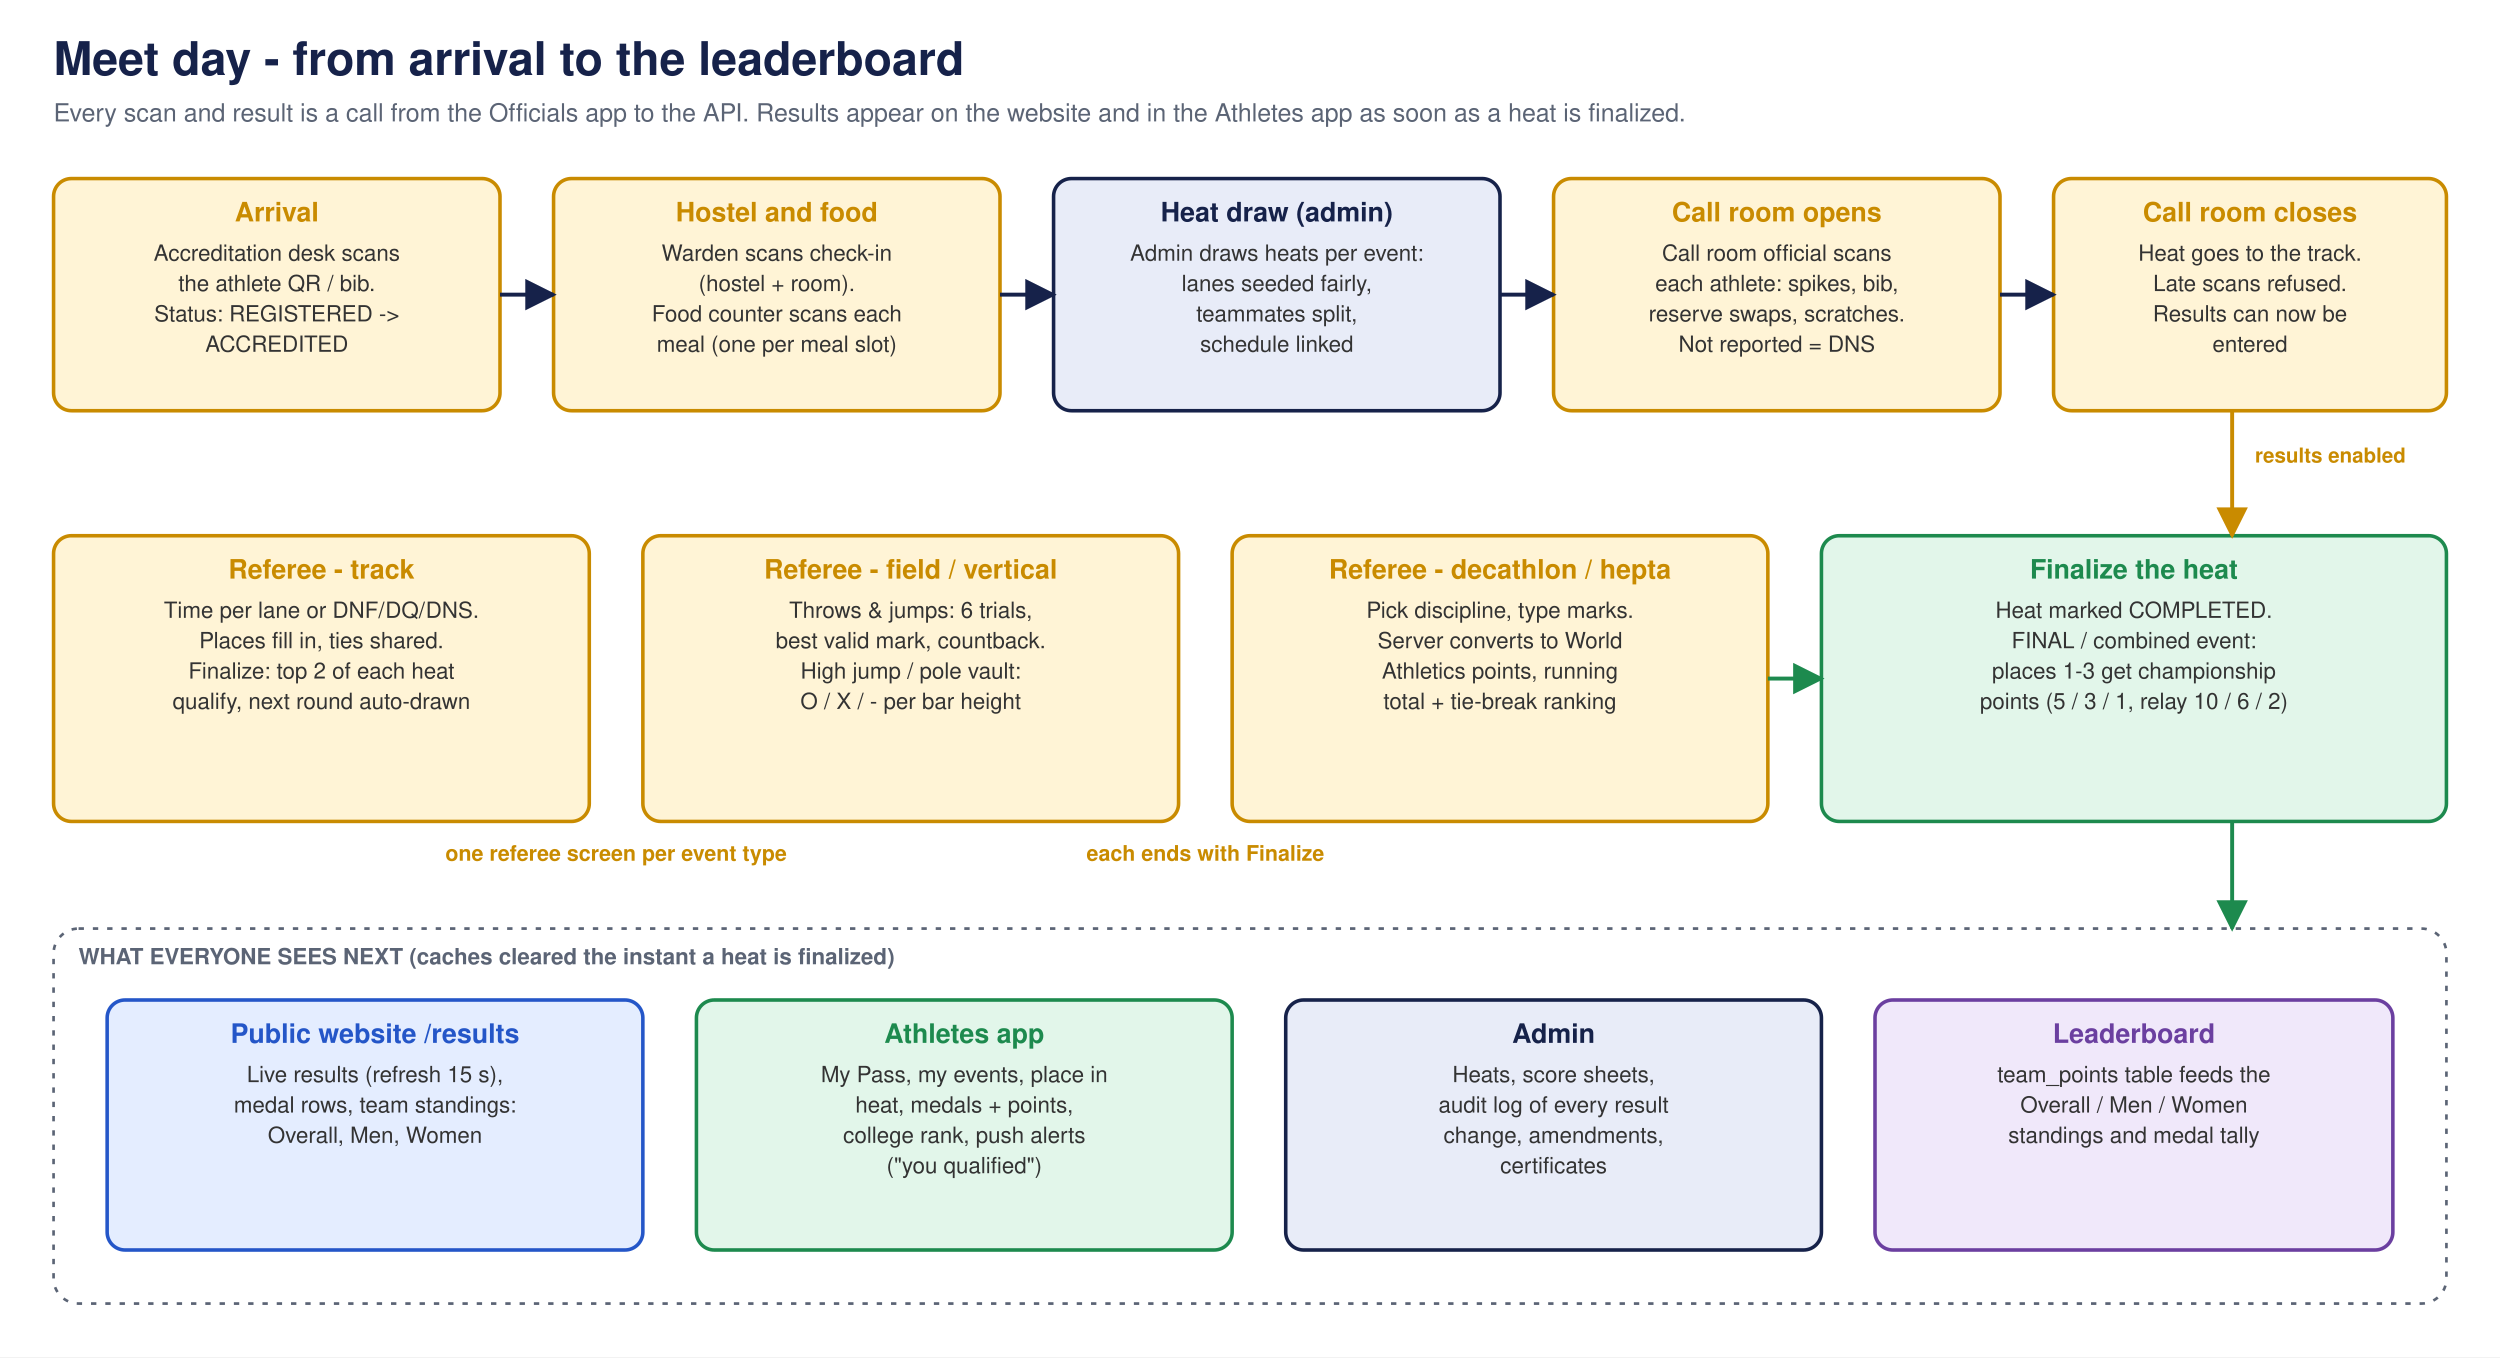
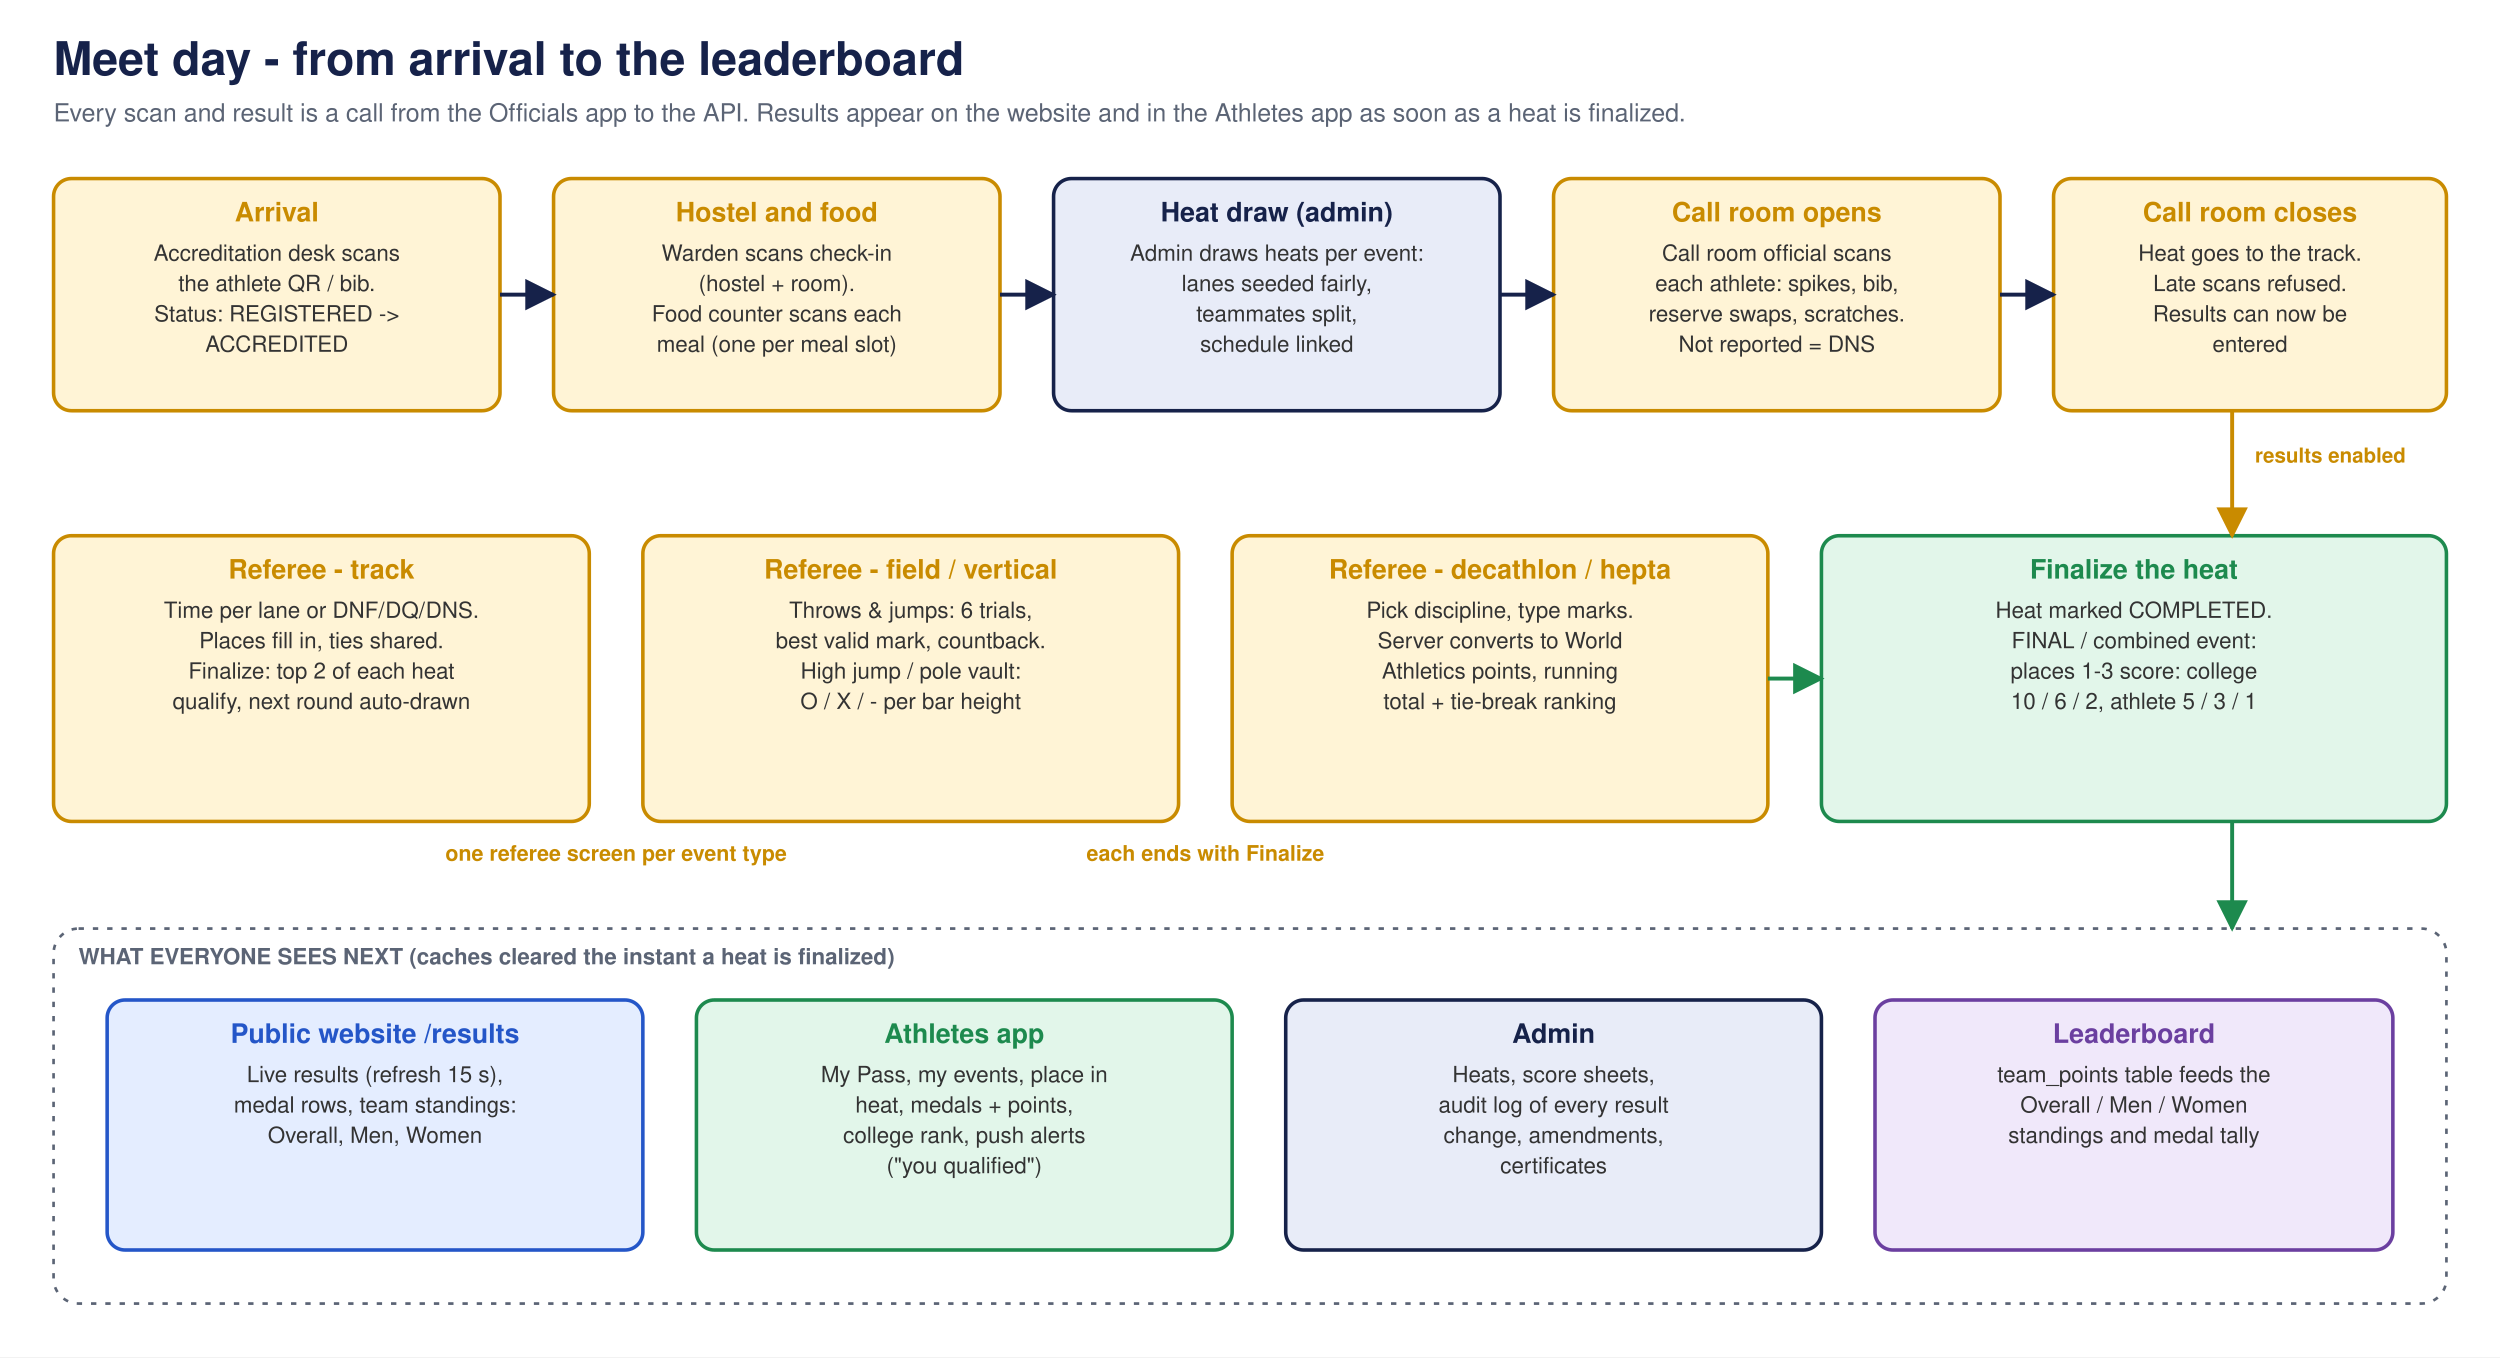
<svg xmlns="http://www.w3.org/2000/svg" width="1400" height="760" viewBox="0 0 1400 760">
  <defs>
    <marker id="a0" viewBox="0 0 10 10" refX="9" refY="5" markerWidth="8" markerHeight="8" orient="auto-start-reverse">
      <path d="M0,0 L10,5 L0,10 z" fill="#16224a" />
    </marker>
    <marker id="a1" viewBox="0 0 10 10" refX="9" refY="5" markerWidth="8" markerHeight="8" orient="auto-start-reverse">
      <path d="M0,0 L10,5 L0,10 z" fill="#2456c8" />
    </marker>
    <marker id="a2" viewBox="0 0 10 10" refX="9" refY="5" markerWidth="8" markerHeight="8" orient="auto-start-reverse">
      <path d="M0,0 L10,5 L0,10 z" fill="#c98b00" />
    </marker>
    <marker id="a3" viewBox="0 0 10 10" refX="9" refY="5" markerWidth="8" markerHeight="8" orient="auto-start-reverse">
      <path d="M0,0 L10,5 L0,10 z" fill="#1d8a4e" />
    </marker>
    <marker id="a4" viewBox="0 0 10 10" refX="9" refY="5" markerWidth="8" markerHeight="8" orient="auto-start-reverse">
      <path d="M0,0 L10,5 L0,10 z" fill="#c0392b" />
    </marker>
    <marker id="a5" viewBox="0 0 10 10" refX="9" refY="5" markerWidth="8" markerHeight="8" orient="auto-start-reverse">
      <path d="M0,0 L10,5 L0,10 z" fill="#6b3fa0" />
    </marker>
    <marker id="a6" viewBox="0 0 10 10" refX="9" refY="5" markerWidth="8" markerHeight="8" orient="auto-start-reverse">
      <path d="M0,0 L10,5 L0,10 z" fill="#5b6475" />
    </marker>
  </defs>
  <rect width="1400" height="760" fill="#ffffff" />
  <text x="30" y="42" font-family="Helvetica, Arial, sans-serif" font-size="26" font-weight="bold" fill="#16224a" text-anchor="start">Meet day - from arrival to the leaderboard</text>
  <text x="30" y="68" font-family="Helvetica, Arial, sans-serif" font-size="14" font-weight="normal" fill="#5b6475" text-anchor="start">Every scan and result is a call from the Officials app to the API. Results appear on the website and in the Athletes app as soon as a heat is finalized.</text>
  <rect x="30" y="100" width="250" height="130" rx="10" fill="#fff4d6" stroke="#c98b00" stroke-width="2" />
  <text x="155.0" y="124" font-family="Helvetica, Arial, sans-serif" font-size="15" font-weight="bold" fill="#c98b00" text-anchor="middle">Arrival</text>
  <text x="155.0" y="146" font-family="Helvetica, Arial, sans-serif" font-size="12.5" font-weight="normal" fill="#333" text-anchor="middle">Accreditation desk scans</text>
  <text x="155.0" y="163" font-family="Helvetica, Arial, sans-serif" font-size="12.5" font-weight="normal" fill="#333" text-anchor="middle">the athlete QR / bib.</text>
  <text x="155.0" y="180" font-family="Helvetica, Arial, sans-serif" font-size="12.5" font-weight="normal" fill="#333" text-anchor="middle">Status: REGISTERED -&gt;</text>
  <text x="155.0" y="197" font-family="Helvetica, Arial, sans-serif" font-size="12.5" font-weight="normal" fill="#333" text-anchor="middle">ACCREDITED</text>
  <rect x="310" y="100" width="250" height="130" rx="10" fill="#fff4d6" stroke="#c98b00" stroke-width="2" />
  <text x="435.0" y="124" font-family="Helvetica, Arial, sans-serif" font-size="15" font-weight="bold" fill="#c98b00" text-anchor="middle">Hostel and food</text>
  <text x="435.0" y="146" font-family="Helvetica, Arial, sans-serif" font-size="12.5" font-weight="normal" fill="#333" text-anchor="middle">Warden scans check-in</text>
  <text x="435.0" y="163" font-family="Helvetica, Arial, sans-serif" font-size="12.5" font-weight="normal" fill="#333" text-anchor="middle">(hostel + room).</text>
  <text x="435.0" y="180" font-family="Helvetica, Arial, sans-serif" font-size="12.5" font-weight="normal" fill="#333" text-anchor="middle">Food counter scans each</text>
  <text x="435.0" y="197" font-family="Helvetica, Arial, sans-serif" font-size="12.5" font-weight="normal" fill="#333" text-anchor="middle">meal (one per meal slot)</text>
  <rect x="590" y="100" width="250" height="130" rx="10" fill="#e8ecf8" stroke="#16224a" stroke-width="2" />
  <text x="715.0" y="124" font-family="Helvetica, Arial, sans-serif" font-size="15" font-weight="bold" fill="#16224a" text-anchor="middle">Heat draw (admin)</text>
  <text x="715.0" y="146" font-family="Helvetica, Arial, sans-serif" font-size="12.5" font-weight="normal" fill="#333" text-anchor="middle">Admin draws heats per event:</text>
  <text x="715.0" y="163" font-family="Helvetica, Arial, sans-serif" font-size="12.5" font-weight="normal" fill="#333" text-anchor="middle">lanes seeded fairly,</text>
  <text x="715.0" y="180" font-family="Helvetica, Arial, sans-serif" font-size="12.5" font-weight="normal" fill="#333" text-anchor="middle">teammates split,</text>
  <text x="715.0" y="197" font-family="Helvetica, Arial, sans-serif" font-size="12.5" font-weight="normal" fill="#333" text-anchor="middle">schedule linked</text>
  <rect x="870" y="100" width="250" height="130" rx="10" fill="#fff4d6" stroke="#c98b00" stroke-width="2" />
  <text x="995.0" y="124" font-family="Helvetica, Arial, sans-serif" font-size="15" font-weight="bold" fill="#c98b00" text-anchor="middle">Call room opens</text>
  <text x="995.0" y="146" font-family="Helvetica, Arial, sans-serif" font-size="12.5" font-weight="normal" fill="#333" text-anchor="middle">Call room official scans</text>
  <text x="995.0" y="163" font-family="Helvetica, Arial, sans-serif" font-size="12.5" font-weight="normal" fill="#333" text-anchor="middle">each athlete: spikes, bib,</text>
  <text x="995.0" y="180" font-family="Helvetica, Arial, sans-serif" font-size="12.5" font-weight="normal" fill="#333" text-anchor="middle">reserve swaps, scratches.</text>
  <text x="995.0" y="197" font-family="Helvetica, Arial, sans-serif" font-size="12.5" font-weight="normal" fill="#333" text-anchor="middle">Not reported = DNS</text>
  <rect x="1150" y="100" width="220" height="130" rx="10" fill="#fff4d6" stroke="#c98b00" stroke-width="2" />
  <text x="1260.0" y="124" font-family="Helvetica, Arial, sans-serif" font-size="15" font-weight="bold" fill="#c98b00" text-anchor="middle">Call room closes</text>
  <text x="1260.0" y="146" font-family="Helvetica, Arial, sans-serif" font-size="12.5" font-weight="normal" fill="#333" text-anchor="middle">Heat goes to the track.</text>
  <text x="1260.0" y="163" font-family="Helvetica, Arial, sans-serif" font-size="12.5" font-weight="normal" fill="#333" text-anchor="middle">Late scans refused.</text>
  <text x="1260.0" y="180" font-family="Helvetica, Arial, sans-serif" font-size="12.5" font-weight="normal" fill="#333" text-anchor="middle">Results can now be</text>
  <text x="1260.0" y="197" font-family="Helvetica, Arial, sans-serif" font-size="12.5" font-weight="normal" fill="#333" text-anchor="middle">entered</text>
  <line x1="280" y1="165" x2="310" y2="165" stroke="#16224a" stroke-width="2.2" marker-end="url(#a0)" />
  <line x1="560" y1="165" x2="590" y2="165" stroke="#16224a" stroke-width="2.2" marker-end="url(#a0)" />
  <line x1="840" y1="165" x2="870" y2="165" stroke="#16224a" stroke-width="2.2" marker-end="url(#a0)" />
  <line x1="1120" y1="165" x2="1150" y2="165" stroke="#16224a" stroke-width="2.2" marker-end="url(#a0)" />
  <rect x="30" y="300" width="300" height="160" rx="10" fill="#fff4d6" stroke="#c98b00" stroke-width="2" />
  <text x="180.0" y="324" font-family="Helvetica, Arial, sans-serif" font-size="15" font-weight="bold" fill="#c98b00" text-anchor="middle">Referee - track</text>
  <text x="180.0" y="346" font-family="Helvetica, Arial, sans-serif" font-size="12.5" font-weight="normal" fill="#333" text-anchor="middle">Time per lane or DNF/DQ/DNS.</text>
  <text x="180.0" y="363" font-family="Helvetica, Arial, sans-serif" font-size="12.5" font-weight="normal" fill="#333" text-anchor="middle">Places fill in, ties shared.</text>
  <text x="180.0" y="380" font-family="Helvetica, Arial, sans-serif" font-size="12.5" font-weight="normal" fill="#333" text-anchor="middle">Finalize: top 2 of each heat</text>
  <text x="180.0" y="397" font-family="Helvetica, Arial, sans-serif" font-size="12.5" font-weight="normal" fill="#333" text-anchor="middle">qualify, next round auto-drawn</text>
  <rect x="360" y="300" width="300" height="160" rx="10" fill="#fff4d6" stroke="#c98b00" stroke-width="2" />
  <text x="510.0" y="324" font-family="Helvetica, Arial, sans-serif" font-size="15" font-weight="bold" fill="#c98b00" text-anchor="middle">Referee - field / vertical</text>
  <text x="510.0" y="346" font-family="Helvetica, Arial, sans-serif" font-size="12.5" font-weight="normal" fill="#333" text-anchor="middle">Throws &amp; jumps: 6 trials,</text>
  <text x="510.0" y="363" font-family="Helvetica, Arial, sans-serif" font-size="12.5" font-weight="normal" fill="#333" text-anchor="middle">best valid mark, countback.</text>
  <text x="510.0" y="380" font-family="Helvetica, Arial, sans-serif" font-size="12.5" font-weight="normal" fill="#333" text-anchor="middle">High jump / pole vault:</text>
  <text x="510.0" y="397" font-family="Helvetica, Arial, sans-serif" font-size="12.5" font-weight="normal" fill="#333" text-anchor="middle">O / X / - per bar height</text>
  <rect x="690" y="300" width="300" height="160" rx="10" fill="#fff4d6" stroke="#c98b00" stroke-width="2" />
  <text x="840.0" y="324" font-family="Helvetica, Arial, sans-serif" font-size="15" font-weight="bold" fill="#c98b00" text-anchor="middle">Referee - decathlon / hepta</text>
  <text x="840.0" y="346" font-family="Helvetica, Arial, sans-serif" font-size="12.5" font-weight="normal" fill="#333" text-anchor="middle">Pick discipline, type marks.</text>
  <text x="840.0" y="363" font-family="Helvetica, Arial, sans-serif" font-size="12.5" font-weight="normal" fill="#333" text-anchor="middle">Server converts to World</text>
  <text x="840.0" y="380" font-family="Helvetica, Arial, sans-serif" font-size="12.5" font-weight="normal" fill="#333" text-anchor="middle">Athletics points, running</text>
  <text x="840.0" y="397" font-family="Helvetica, Arial, sans-serif" font-size="12.5" font-weight="normal" fill="#333" text-anchor="middle">total + tie-break ranking</text>
  <rect x="1020" y="300" width="350" height="160" rx="10" fill="#e2f6ea" stroke="#1d8a4e" stroke-width="2" />
  <text x="1195.0" y="324" font-family="Helvetica, Arial, sans-serif" font-size="15" font-weight="bold" fill="#1d8a4e" text-anchor="middle">Finalize the heat</text>
  <text x="1195.0" y="346" font-family="Helvetica, Arial, sans-serif" font-size="12.5" font-weight="normal" fill="#333" text-anchor="middle">Heat marked COMPLETED.</text>
  <text x="1195.0" y="363" font-family="Helvetica, Arial, sans-serif" font-size="12.5" font-weight="normal" fill="#333" text-anchor="middle">FINAL / combined event:</text>
-   <text x="1195.0" y="380" font-family="Helvetica, Arial, sans-serif" font-size="12.5" font-weight="normal" fill="#333" text-anchor="middle">places 1-3 get championship</text>
-   <text x="1195.0" y="397" font-family="Helvetica, Arial, sans-serif" font-size="12.5" font-weight="normal" fill="#333" text-anchor="middle">points (5 / 3 / 1, relay 10 / 6 / 2)</text>
+   <text x="1195.0" y="380" font-family="Helvetica, Arial, sans-serif" font-size="12.5" font-weight="normal" fill="#333" text-anchor="middle">places 1-3 score: college</text>
+   <text x="1195.0" y="397" font-family="Helvetica, Arial, sans-serif" font-size="12.5" font-weight="normal" fill="#333" text-anchor="middle">10 / 6 / 2, athlete 5 / 3 / 1</text>
  <line x1="1250" y1="230" x2="1250" y2="300" stroke="#c98b00" stroke-width="2.2" marker-end="url(#a2)" />
  <text x="1305" y="259.0" font-family="Helvetica, Arial, sans-serif" font-size="11.5" font-weight="bold" fill="#c98b00" text-anchor="middle">results enabled</text>
  <line x1="990" y1="380" x2="1020" y2="380" stroke="#1d8a4e" stroke-width="2.2" marker-end="url(#a3)" />
  <text x="345" y="482" font-family="Helvetica, Arial, sans-serif" font-size="12" font-weight="bold" fill="#c98b00" text-anchor="middle">one referee screen per event type</text>
  <text x="675" y="482" font-family="Helvetica, Arial, sans-serif" font-size="12" font-weight="bold" fill="#c98b00" text-anchor="middle">each ends with Finalize</text>
  <rect x="30" y="520" width="1340" height="210" rx="14" fill="none" stroke="#5b6475" stroke-width="1.5" stroke-dasharray="3 5" />
  <text x="44" y="540" font-family="Helvetica, Arial, sans-serif" font-size="12.5" font-weight="bold" fill="#5b6475" text-anchor="start">WHAT EVERYONE SEES NEXT (caches cleared the instant a heat is finalized)</text>
  <rect x="60" y="560" width="300" height="140" rx="10" fill="#e4edff" stroke="#2456c8" stroke-width="2" />
  <text x="210.0" y="584" font-family="Helvetica, Arial, sans-serif" font-size="15" font-weight="bold" fill="#2456c8" text-anchor="middle">Public website /results</text>
  <text x="210.0" y="606" font-family="Helvetica, Arial, sans-serif" font-size="12.5" font-weight="normal" fill="#333" text-anchor="middle">Live results (refresh 15 s),</text>
  <text x="210.0" y="623" font-family="Helvetica, Arial, sans-serif" font-size="12.5" font-weight="normal" fill="#333" text-anchor="middle">medal rows, team standings:</text>
  <text x="210.0" y="640" font-family="Helvetica, Arial, sans-serif" font-size="12.5" font-weight="normal" fill="#333" text-anchor="middle">Overall, Men, Women</text>
  <rect x="390" y="560" width="300" height="140" rx="10" fill="#e2f6ea" stroke="#1d8a4e" stroke-width="2" />
  <text x="540.0" y="584" font-family="Helvetica, Arial, sans-serif" font-size="15" font-weight="bold" fill="#1d8a4e" text-anchor="middle">Athletes app</text>
  <text x="540.0" y="606" font-family="Helvetica, Arial, sans-serif" font-size="12.5" font-weight="normal" fill="#333" text-anchor="middle">My Pass, my events, place in</text>
  <text x="540.0" y="623" font-family="Helvetica, Arial, sans-serif" font-size="12.5" font-weight="normal" fill="#333" text-anchor="middle">heat, medals + points,</text>
  <text x="540.0" y="640" font-family="Helvetica, Arial, sans-serif" font-size="12.5" font-weight="normal" fill="#333" text-anchor="middle">college rank, push alerts</text>
  <text x="540.0" y="657" font-family="Helvetica, Arial, sans-serif" font-size="12.5" font-weight="normal" fill="#333" text-anchor="middle">("you qualified")</text>
  <rect x="720" y="560" width="300" height="140" rx="10" fill="#e8ecf8" stroke="#16224a" stroke-width="2" />
  <text x="870.0" y="584" font-family="Helvetica, Arial, sans-serif" font-size="15" font-weight="bold" fill="#16224a" text-anchor="middle">Admin</text>
  <text x="870.0" y="606" font-family="Helvetica, Arial, sans-serif" font-size="12.5" font-weight="normal" fill="#333" text-anchor="middle">Heats, score sheets,</text>
  <text x="870.0" y="623" font-family="Helvetica, Arial, sans-serif" font-size="12.5" font-weight="normal" fill="#333" text-anchor="middle">audit log of every result</text>
  <text x="870.0" y="640" font-family="Helvetica, Arial, sans-serif" font-size="12.5" font-weight="normal" fill="#333" text-anchor="middle">change, amendments,</text>
  <text x="870.0" y="657" font-family="Helvetica, Arial, sans-serif" font-size="12.5" font-weight="normal" fill="#333" text-anchor="middle">certificates</text>
  <rect x="1050" y="560" width="290" height="140" rx="10" fill="#f0e8fa" stroke="#6b3fa0" stroke-width="2" />
  <text x="1195.0" y="584" font-family="Helvetica, Arial, sans-serif" font-size="15" font-weight="bold" fill="#6b3fa0" text-anchor="middle">Leaderboard</text>
  <text x="1195.0" y="606" font-family="Helvetica, Arial, sans-serif" font-size="12.5" font-weight="normal" fill="#333" text-anchor="middle">team_points table feeds the</text>
  <text x="1195.0" y="623" font-family="Helvetica, Arial, sans-serif" font-size="12.5" font-weight="normal" fill="#333" text-anchor="middle">Overall / Men / Women</text>
  <text x="1195.0" y="640" font-family="Helvetica, Arial, sans-serif" font-size="12.5" font-weight="normal" fill="#333" text-anchor="middle">standings and medal tally</text>
  <line x1="1250" y1="460" x2="1250" y2="520" stroke="#1d8a4e" stroke-width="2.2" marker-end="url(#a3)" />
</svg>
